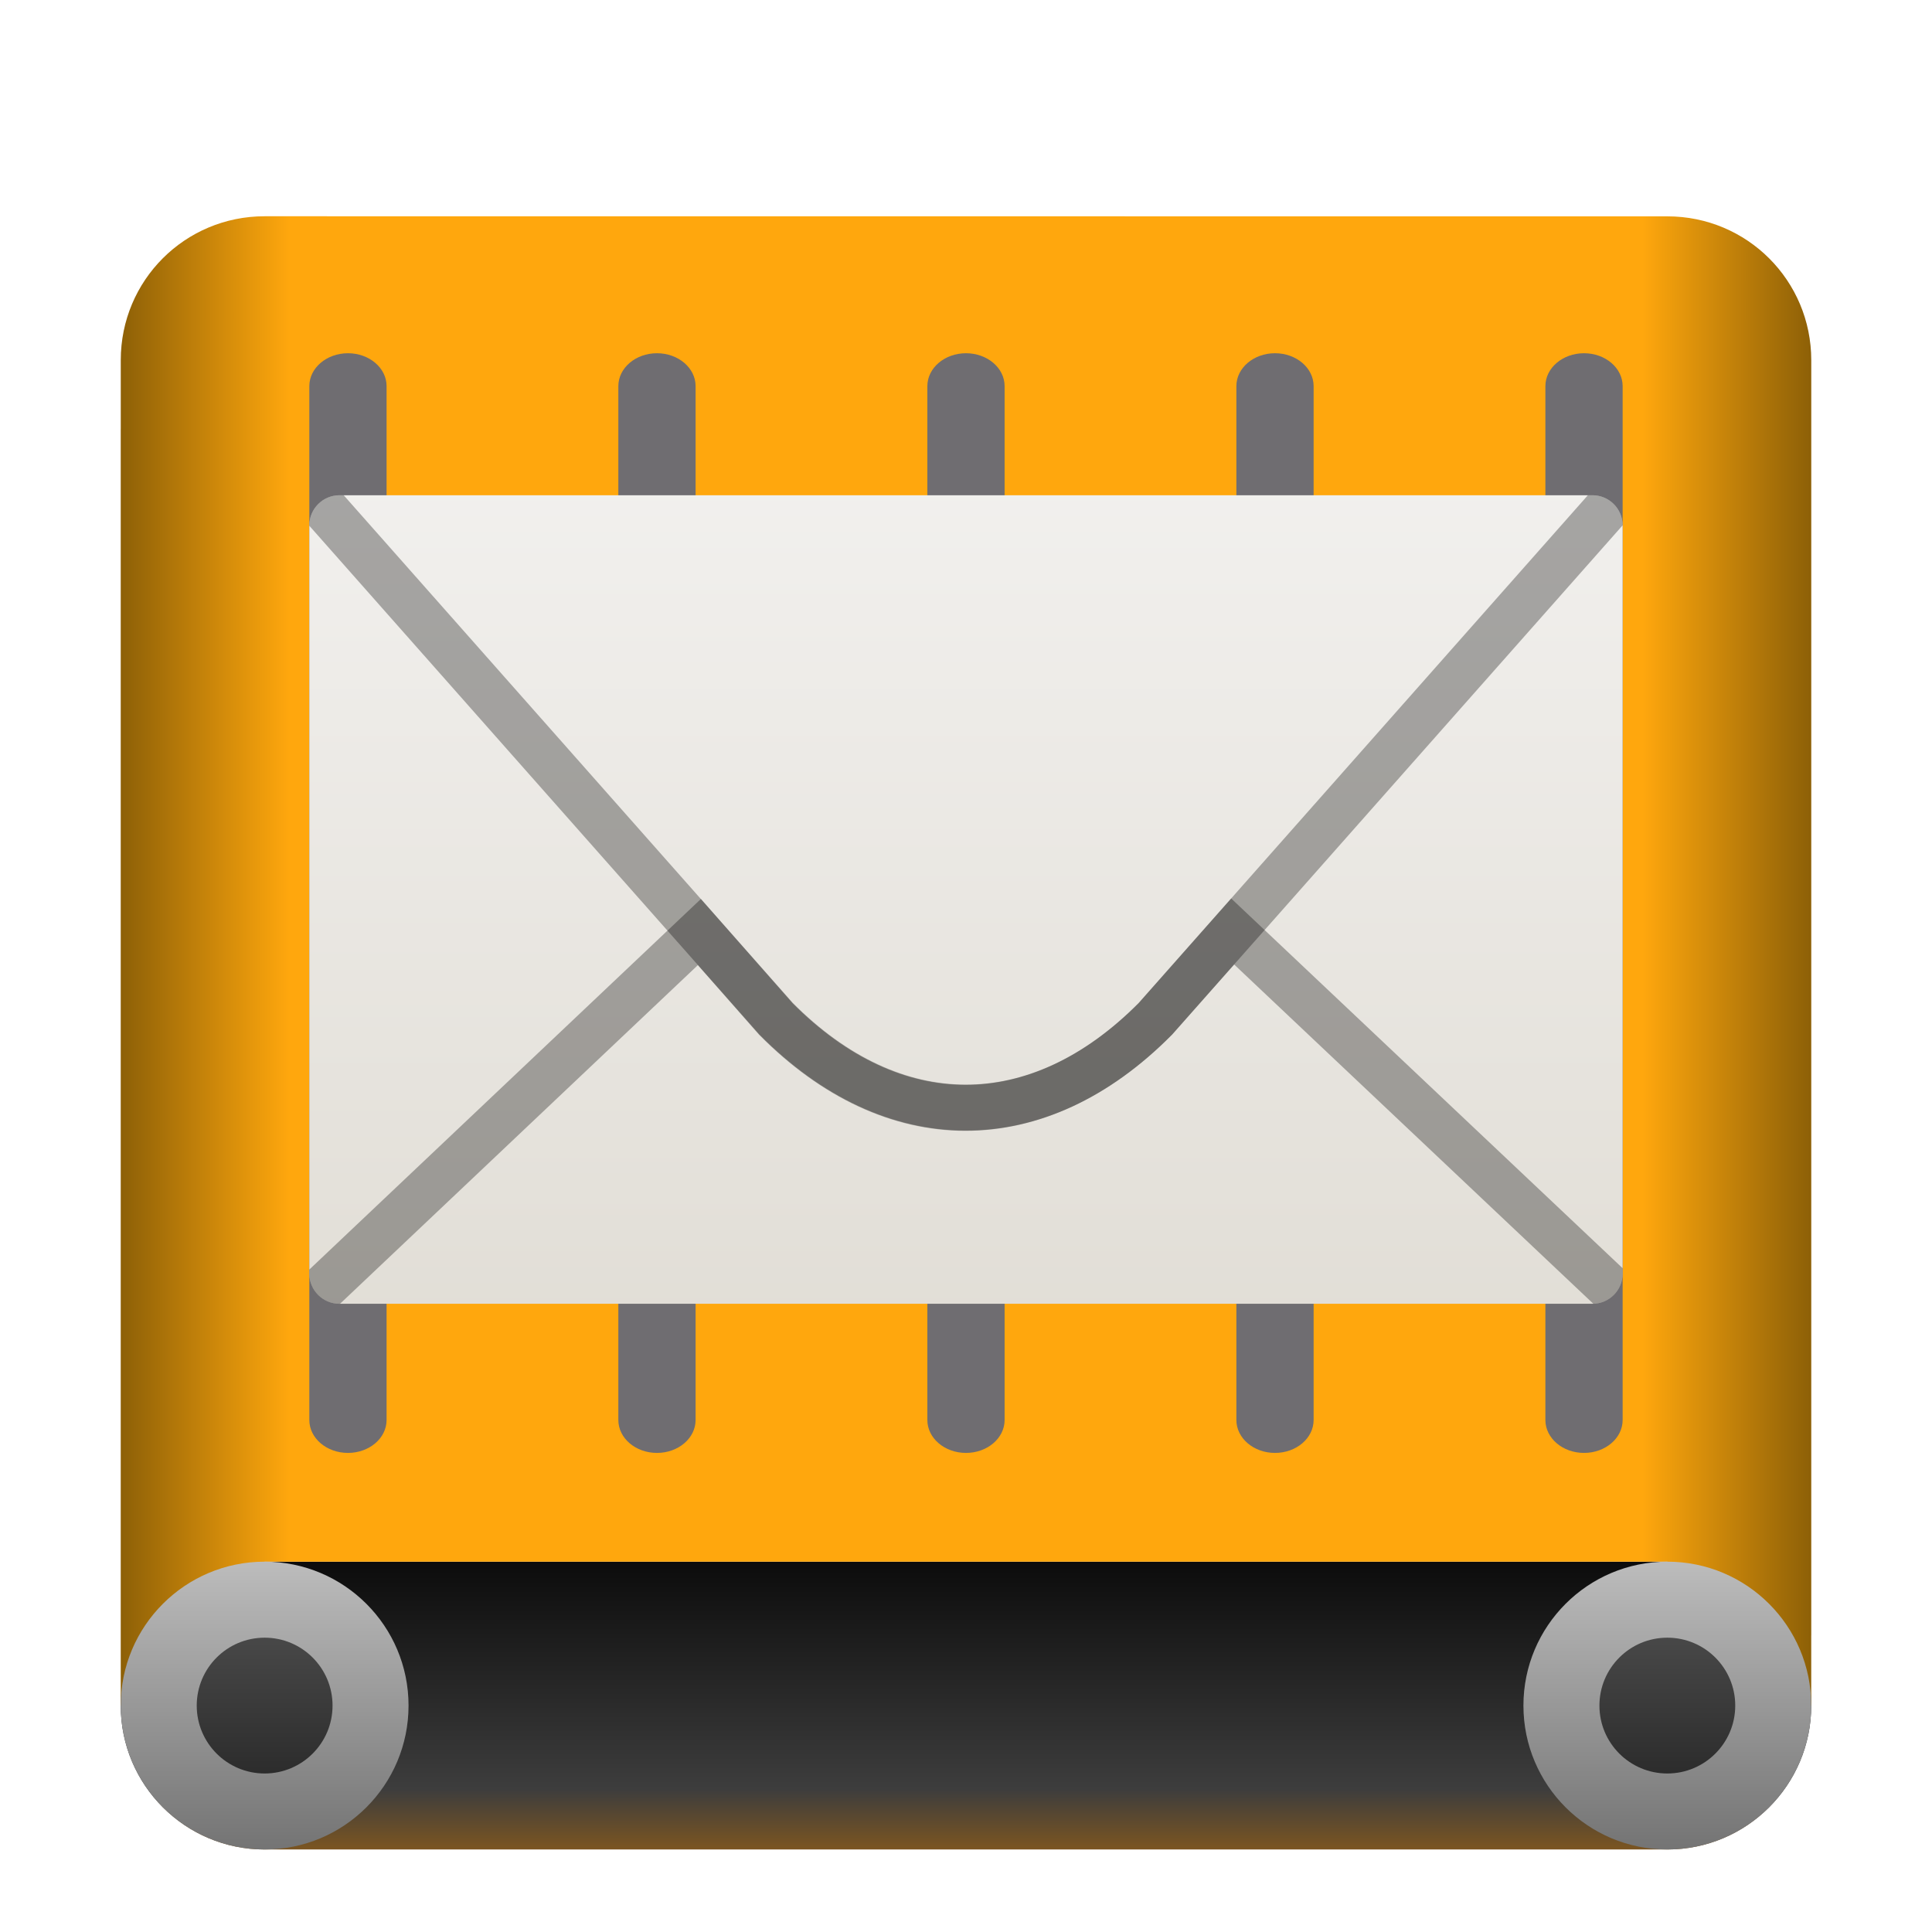
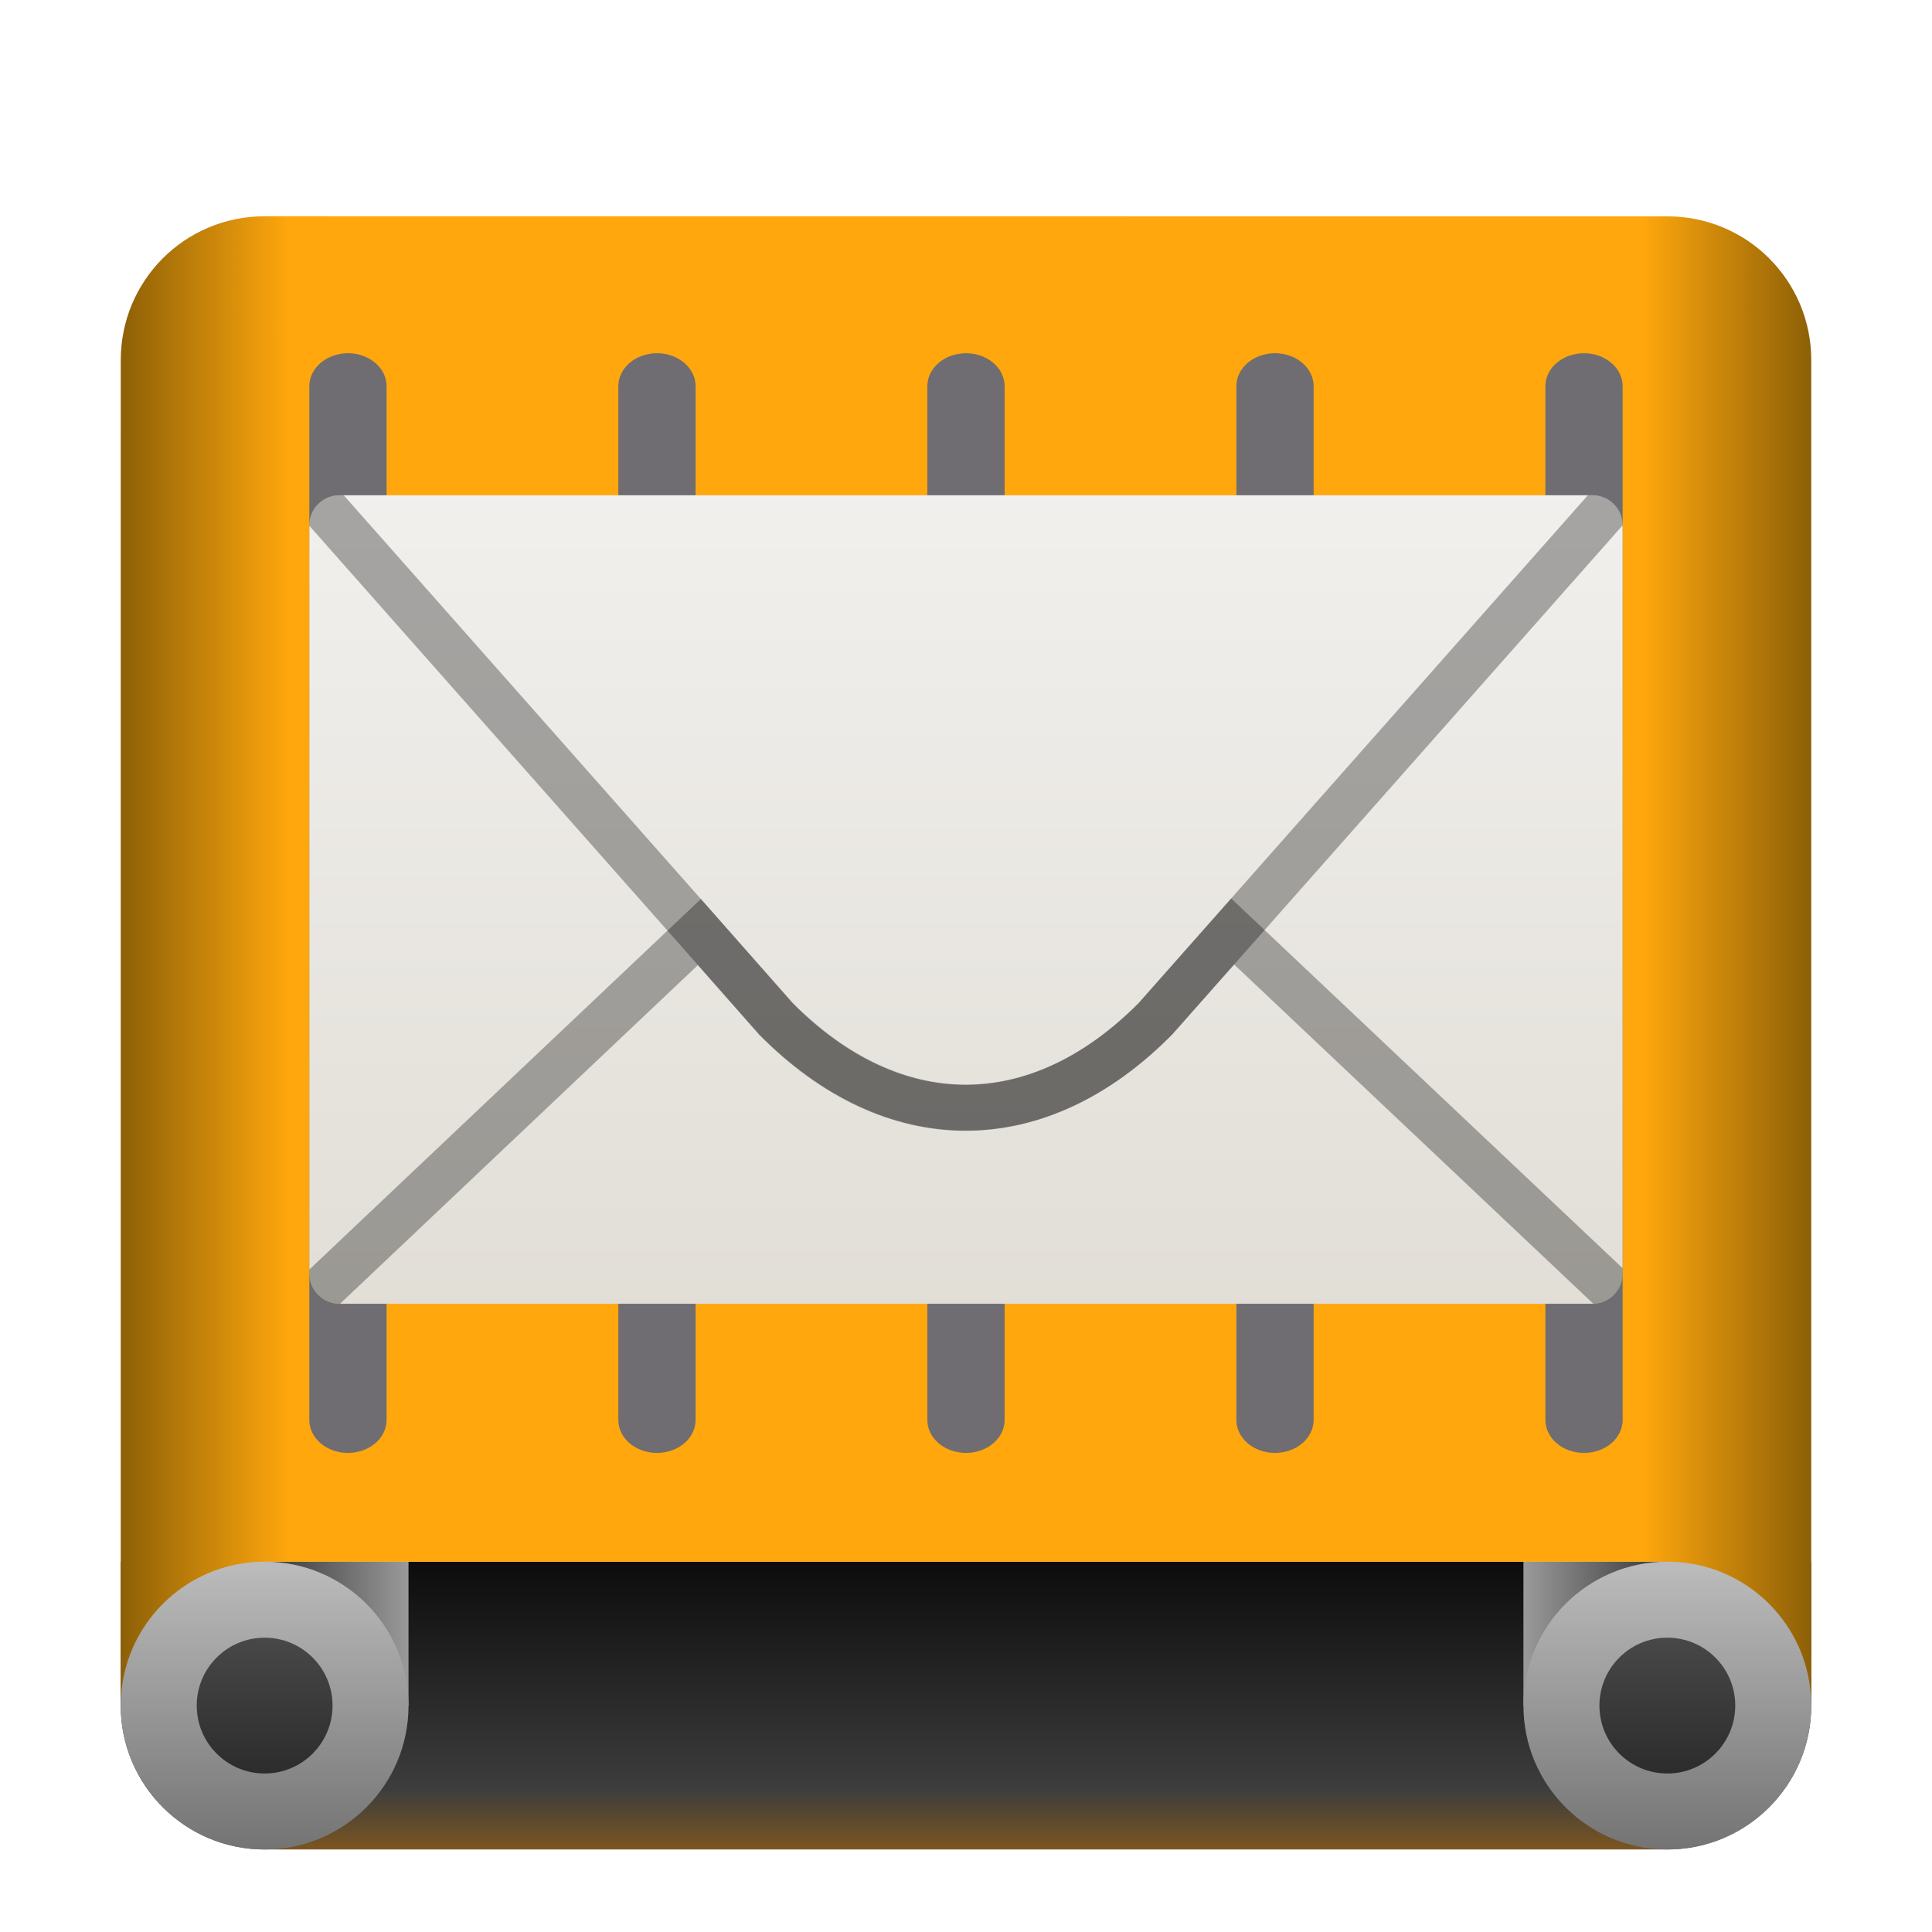
<svg xmlns="http://www.w3.org/2000/svg" xmlns:xlink="http://www.w3.org/1999/xlink" height="128px" viewBox="0 0 128 128" width="128px" version="1.1" id="svg31">
  <defs id="defs31">
+     <linearGradient id="linearGradient37">
+       <stop style="stop-color:#363636;stop-opacity:1;" offset="0" id="stop36" />
+       <stop style="stop-color:#9a9a9a;stop-opacity:1;" offset="1" id="stop37" />
+     </linearGradient>
+     <linearGradient id="linearGradient15">
+       <stop style="stop-color:#363636;stop-opacity:1;" offset="0" id="stop15" />
+       <stop style="stop-color:#9a9a9a;stop-opacity:1;" offset="1" id="stop16" />
+     </linearGradient>
    <linearGradient id="linearGradient4">
      <stop style="stop-color:#0c0c0c;stop-opacity:1;" offset="0" id="stop5-6" />
      <stop style="stop-color:#3d3d3d;stop-opacity:1;" offset="0.79" id="stop6-2" />
      <stop style="stop-color:#7b5521;stop-opacity:1;" offset="1" id="stop8-9" />
    </linearGradient>
    <linearGradient xlink:href="#linearGradient4" id="linearGradient6-9" x1="63.752" y1="268.436" x2="63.752" y2="287.505" gradientUnits="userSpaceOnUse" gradientTransform="matrix(1.004439,0,0,1,-0.03551232,0)" />
    <linearGradient xlink:href="#linearGradient2" id="linearGradient3" x1="8" y1="239.32" x2="120" y2="239.32" gradientUnits="userSpaceOnUse" />
    <linearGradient id="linearGradient2">
      <stop style="stop-color:#8d6007;stop-opacity:1;" offset="0" id="stop2-3" />
      <stop style="stop-color:#ffa70d;stop-opacity:1;" offset="0.1" id="stop7-7" />
      <stop style="stop-color:#ffa70d;stop-opacity:1;" offset="0.9" id="stop4-5" />
      <stop style="stop-color:#8d6007;stop-opacity:1;" offset="1" id="stop3-9" />
    </linearGradient>
    <linearGradient xlink:href="#linearGradient13" id="linearGradient17" x1="110.466" y1="268.436" x2="110.466" y2="287.505" gradientUnits="userSpaceOnUse" />
    <linearGradient id="linearGradient13">
      <stop style="stop-color:#bcbcbc;stop-opacity:1;" offset="0" id="stop13" />
      <stop style="stop-color:#747474;stop-opacity:1;" offset="1" id="stop17" />
    </linearGradient>
    <linearGradient xlink:href="#linearGradient20" id="linearGradient21" x1="17.534" y1="273.471" x2="17.534" y2="282.47" gradientUnits="userSpaceOnUse" />
    <linearGradient id="linearGradient20">
      <stop style="stop-color:#484848;stop-opacity:1;" offset="0" id="stop20" />
      <stop style="stop-color:#2c2c2c;stop-opacity:1;" offset="1" id="stop21" />
    </linearGradient>
    <linearGradient xlink:href="#linearGradient18" id="linearGradient19" x1="6.969" y1="277.973" x2="6.969" y2="365.978" gradientUnits="userSpaceOnUse" />
    <linearGradient id="linearGradient18">
      <stop style="stop-color:#f6f5f4;stop-opacity:1;" offset="0" id="stop18" />
      <stop style="stop-color:#ddd9d0;stop-opacity:1;" offset="1" id="stop19" />
    </linearGradient>
    <clipPath clipPathUnits="userSpaceOnUse" id="clipPath7">
      <rect style="display:inline;fill:#f6f5f4;stroke-width:3.859;stroke-linecap:round;stroke-opacity:0.315;enable-background:new" id="rect7" width="88.005" height="54.18" x="-37.034" y="294.886" rx="2.023" ry="2.023" />
    </clipPath>
    <clipPath clipPathUnits="userSpaceOnUse" id="clipPath6">
      <rect style="display:inline;fill:#f6f5f4;stroke-width:3.859;stroke-linecap:round;stroke-opacity:0.315;enable-background:new" id="rect6" width="88.005" height="54.18" x="-37.034" y="294.886" rx="2.023" ry="2.023" />
    </clipPath>
    <linearGradient xlink:href="#linearGradient13" id="linearGradient32" gradientUnits="userSpaceOnUse" x1="110.466" y1="268.436" x2="110.466" y2="287.505" />
    <linearGradient xlink:href="#linearGradient20" id="linearGradient33" gradientUnits="userSpaceOnUse" x1="17.534" y1="273.471" x2="17.534" y2="282.47" />
+     <linearGradient xlink:href="#linearGradient15" id="linearGradient22" gradientUnits="userSpaceOnUse" x1="17.535" y1="273.203" x2="27.068" y2="273.203" gradientTransform="translate(-128.0526,-546.3855)" />
+     <linearGradient xlink:href="#linearGradient37" id="linearGradient27" gradientUnits="userSpaceOnUse" gradientTransform="translate(-0.05379984,0.00525049)" x1="17.535" y1="273.203" x2="27.068" y2="273.203" />
  </defs>
  <linearGradient id="a" gradientTransform="matrix(1.004439 0 0 1 -0.035512 -164.9705)" gradientUnits="userSpaceOnUse" x1="63.752" x2="63.752" y1="222.218" y2="333.723">
    <stop offset="0.307" stop-color="#0c0c0c" id="stop1" />
    <stop offset="0.551" stop-color="#3d3d3d" id="stop2" />
  </linearGradient>
  <linearGradient id="b" gradientUnits="userSpaceOnUse" x1="8" x2="120" y1="74.35" y2="74.35">
    <stop offset="0" stop-color="#8d6007" id="stop3" />
    <stop offset="0.1" stop-color="#ffa70d" id="stop4" />
    <stop offset="0.9" stop-color="#ffa70d" id="stop5" />
    <stop offset="1" stop-color="#8d6007" id="stop6" />
  </linearGradient>
  <linearGradient id="c" gradientUnits="userSpaceOnUse" x1="110.466" x2="110.466" y1="103.466" y2="122.534">
    <stop offset="0" stop-color="#bcbcbc" id="stop7" />
    <stop offset="1" stop-color="#747474" id="stop8" />
  </linearGradient>
  <linearGradient id="d" gradientUnits="userSpaceOnUse" x1="17.534" x2="17.534" y1="108.501" y2="117.499">
    <stop offset="0" stop-color="#484848" id="stop9" />
    <stop offset="1" stop-color="#2c2c2c" id="stop10" />
  </linearGradient>
  <linearGradient id="e" gradientUnits="userSpaceOnUse" x1="64" x2="64" y1="16.091" y2="103.101">
    <stop offset="0" stop-color="#f6f5f4" id="stop11" />
    <stop offset="1" stop-color="#ddd9d0" id="stop12" />
  </linearGradient>
  <clipPath id="f">
    <path d="m 20 32 h 88 v 55 h -88 z m 0 0" id="path12" />
  </clipPath>
  <clipPath id="g">
    <path d="m 22.496 32.812 h 83.008 c 1.105 0 2 0.895 2 2 v 49.566 c 0 1.105 -0.895 2 -2 2 h -83.008 c -1.105 0 -2 -0.895 -2 -2 v -49.566 c 0 -1.105 0.895 -2 2 -2 z m 0 0" id="path13" />
  </clipPath>
  <clipPath id="h">
    <path d="m 20 44 h 88 v 43 h -88 z m 0 0" id="path14" />
  </clipPath>
  <clipPath id="i">
    <path d="m 22.496 32.812 h 83.008 c 1.105 0 2 0.895 2 2 v 49.566 c 0 1.105 -0.895 2 -2 2 h -83.008 c -1.105 0 -2 -0.895 -2 -2 v -49.566 c 0 -1.105 0.895 -2 2 -2 z m 0 0" id="path15" />
  </clipPath>
  <g id="layer5" style="display:inline;enable-background:new" transform="translate(-9.891145e-4,-172.0013)">
    <g id="g3" transform="translate(0,7.02947)">
      <rect style="display:inline;fill:url(#linearGradient6-9);fill-opacity:1;stroke:none;stroke-width:20.044;enable-background:new" id="rect4-7" width="112" height="19.069" x="8" y="268.436" ry="9.534" />
+       <g id="g31">
+         <rect style="display:inline;fill:url(#linearGradient22);fill-opacity:1;stroke:none;stroke-width:37.795;stroke-linecap:round;enable-background:new" id="rect3-5" width="19.068" height="9.534" x="-120.053" y="-277.949" ry="0" rx="0" transform="rotate(-179.9889)" />
+         <rect style="display:inline;fill:url(#linearGradient27);fill-opacity:1;stroke:none;stroke-width:37.795;stroke-linecap:round;enable-background:new" id="rect3-5-3" width="19.068" height="9.534" x="7.946" y="268.442" ry="0" rx="0" transform="rotate(-0.01109131,-0.00461442,4.227611)" />
+       </g>
      <path id="rect2" style="display:inline;fill:url(#linearGradient3);stroke:none;stroke-width:17.912;enable-background:new" d="m 17.535,179.299 c -5.282,0 -9.533,4.251 -9.533,9.533 v 4.34 0.172 C 8.001,193.39 8,193.436 8,193.482 v 4.34 6.637 4.34 31.979 2.809 0.004 1.527 2.809 0.004 3.824 2.809 0.002 1.529 2.809 0.002 3.752 4.34 6.635 4.34 h 9.533 v -4.34 -0.311 h 0.002 v -4.34 -0.545 h 92.93 v 4.885 0.311 4.34 H 120 v -4.34 -0.311 h 0.002 v -4.34 -5.232 -4.34 -5.082 c 1.9e-4,-0.025 0,-0.049 0,-0.074 v -1.404 -2.861 c 1.9e-4,-0.025 0,-0.049 0,-0.074 v -1.404 -5.158 c 1.9e-4,-0.025 0,-0.047 0,-0.072 v -1.404 -2.863 c 1.9e-4,-0.025 0,-0.047 0,-0.072 v -1.404 -33.385 -4.34 -6.635 -4.34 c 0,-5.282 -4.255,-9.533 -9.537,-9.533 z" />
      <g id="layer5-3" transform="matrix(1.279567,0,0,1.401096,-17.89226,-97.44913)" style="display:inline;enable-background:new">
        <rect style="display:inline;fill:#6f6d71;fill-opacity:1;stroke:none;stroke-width:1;enable-background:new" id="slat5-0-2-1-7" x="30" y="204" width="4" height="52" rx="2" ry="1.556" />
        <rect style="display:inline;fill:#6f6d71;fill-opacity:1;stroke:none;stroke-width:1;enable-background:new" id="slat5-0-2-1" x="46" y="204" width="4" height="52" rx="2" ry="1.556" />
        <rect style="display:inline;fill:#6f6d71;fill-opacity:1;stroke:none;stroke-width:1;enable-background:new" id="slat5-0-2" x="62" y="204" width="4" height="52" rx="2" ry="1.556" />
        <rect style="display:inline;fill:#6f6d71;fill-opacity:1;stroke:none;stroke-width:1.44;enable-background:new" id="slat5-0" x="81.914" y="194.016" width="5.118" height="84.245" rx="2.559" ry="2.521" transform="matrix(0.7815146,0,0,0.6172486,13.98306,84.2438)" />
        <rect style="display:inline;fill:#6f6d71;fill-opacity:1;stroke:none;enable-background:new" id="slat5" x="94" y="204" width="4" height="52" rx="2" ry="1.556" />
      </g>
    </g>
    <g id="g4" transform="translate(0,7.029485)">
      <g id="g2">
        <circle style="display:inline;fill:url(#linearGradient32);fill-opacity:1;stroke:none;stroke-width:20;enable-background:new" id="path4" cx="17.534" cy="277.971" r="9.534" />
        <circle style="fill:url(#linearGradient33);stroke-width:20" id="path1" cx="17.534" cy="277.971" r="4.499" />
      </g>
      <g id="g1">
        <circle style="display:inline;fill:url(#linearGradient17);fill-opacity:1;stroke:none;stroke-width:20;enable-background:new" id="path3" cx="110.466" cy="277.971" r="9.534" />
        <circle style="display:inline;fill:url(#linearGradient21);stroke-width:20;enable-background:new" id="path1-6" cx="110.466" cy="277.971" r="4.499" />
      </g>
    </g>
    <g id="layer6" style="display:inline;enable-background:new" transform="matrix(0.988693,0,0,0.988693,57.1098,-86.73908)">
      <rect style="display:inline;fill:url(#linearGradient19);stroke-width:3.859;stroke-linecap:round;stroke-opacity:0.315;enable-background:new" id="rect1" width="88.005" height="54.18" x="-37.034" y="294.886" rx="2.023" ry="2.023" />
      <path style="fill:none;stroke:#000000;stroke-width:3.08;stroke-linecap:round;stroke-linejoin:miter;stroke-dasharray:none;stroke-opacity:0.315" d="m -36.345,295.385 30.578,34.568 c 7.836,7.905 17.516,7.999 25.427,0.018 l 30.608,-34.599" id="path10" clip-path="url(#clipPath7)" />
      <path style="display:inline;fill:none;stroke:#000000;stroke-width:3.08;stroke-linecap:round;stroke-linejoin:miter;stroke-dasharray:none;stroke-opacity:0.315;enable-background:new" d="m -36.513,348.4 25.618,-24.245 5.129,5.834 c 7.836,7.905 17.516,7.963 25.427,-0.018 2e-6,0 5.178,-5.853 5.178,-5.853 l 25.655,24.233" id="path10-6" clip-path="url(#clipPath6)" />
    </g>
  </g>
</svg>
